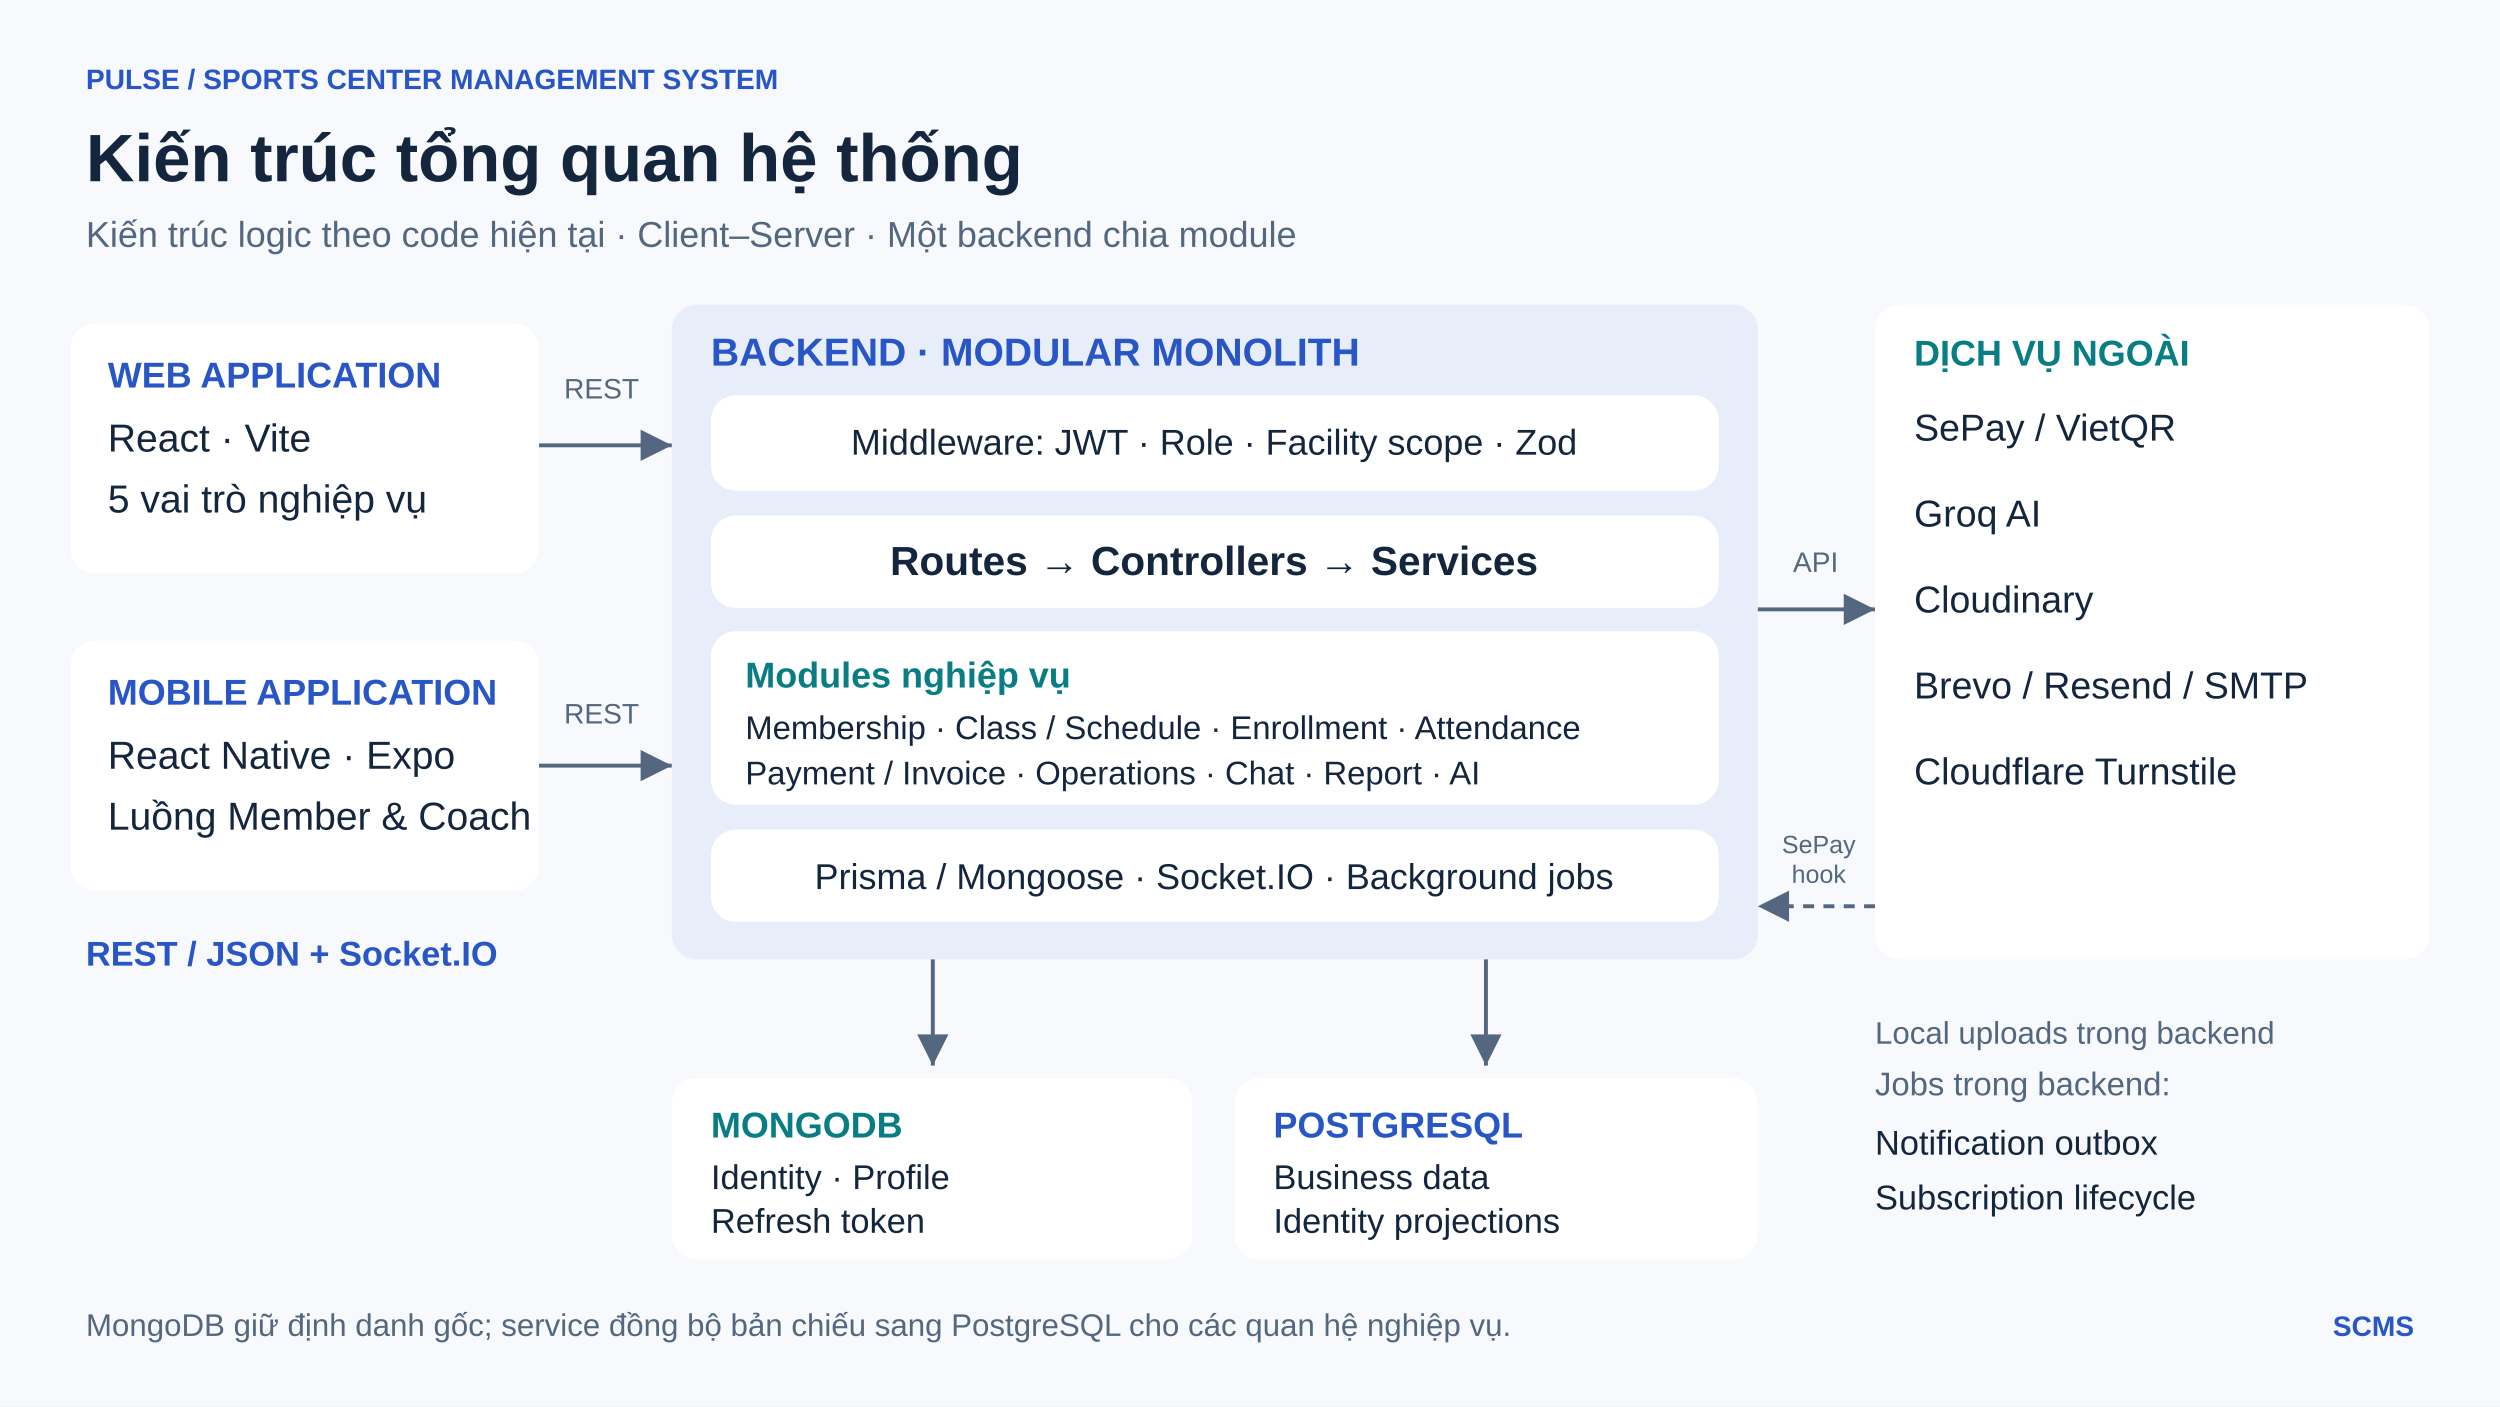
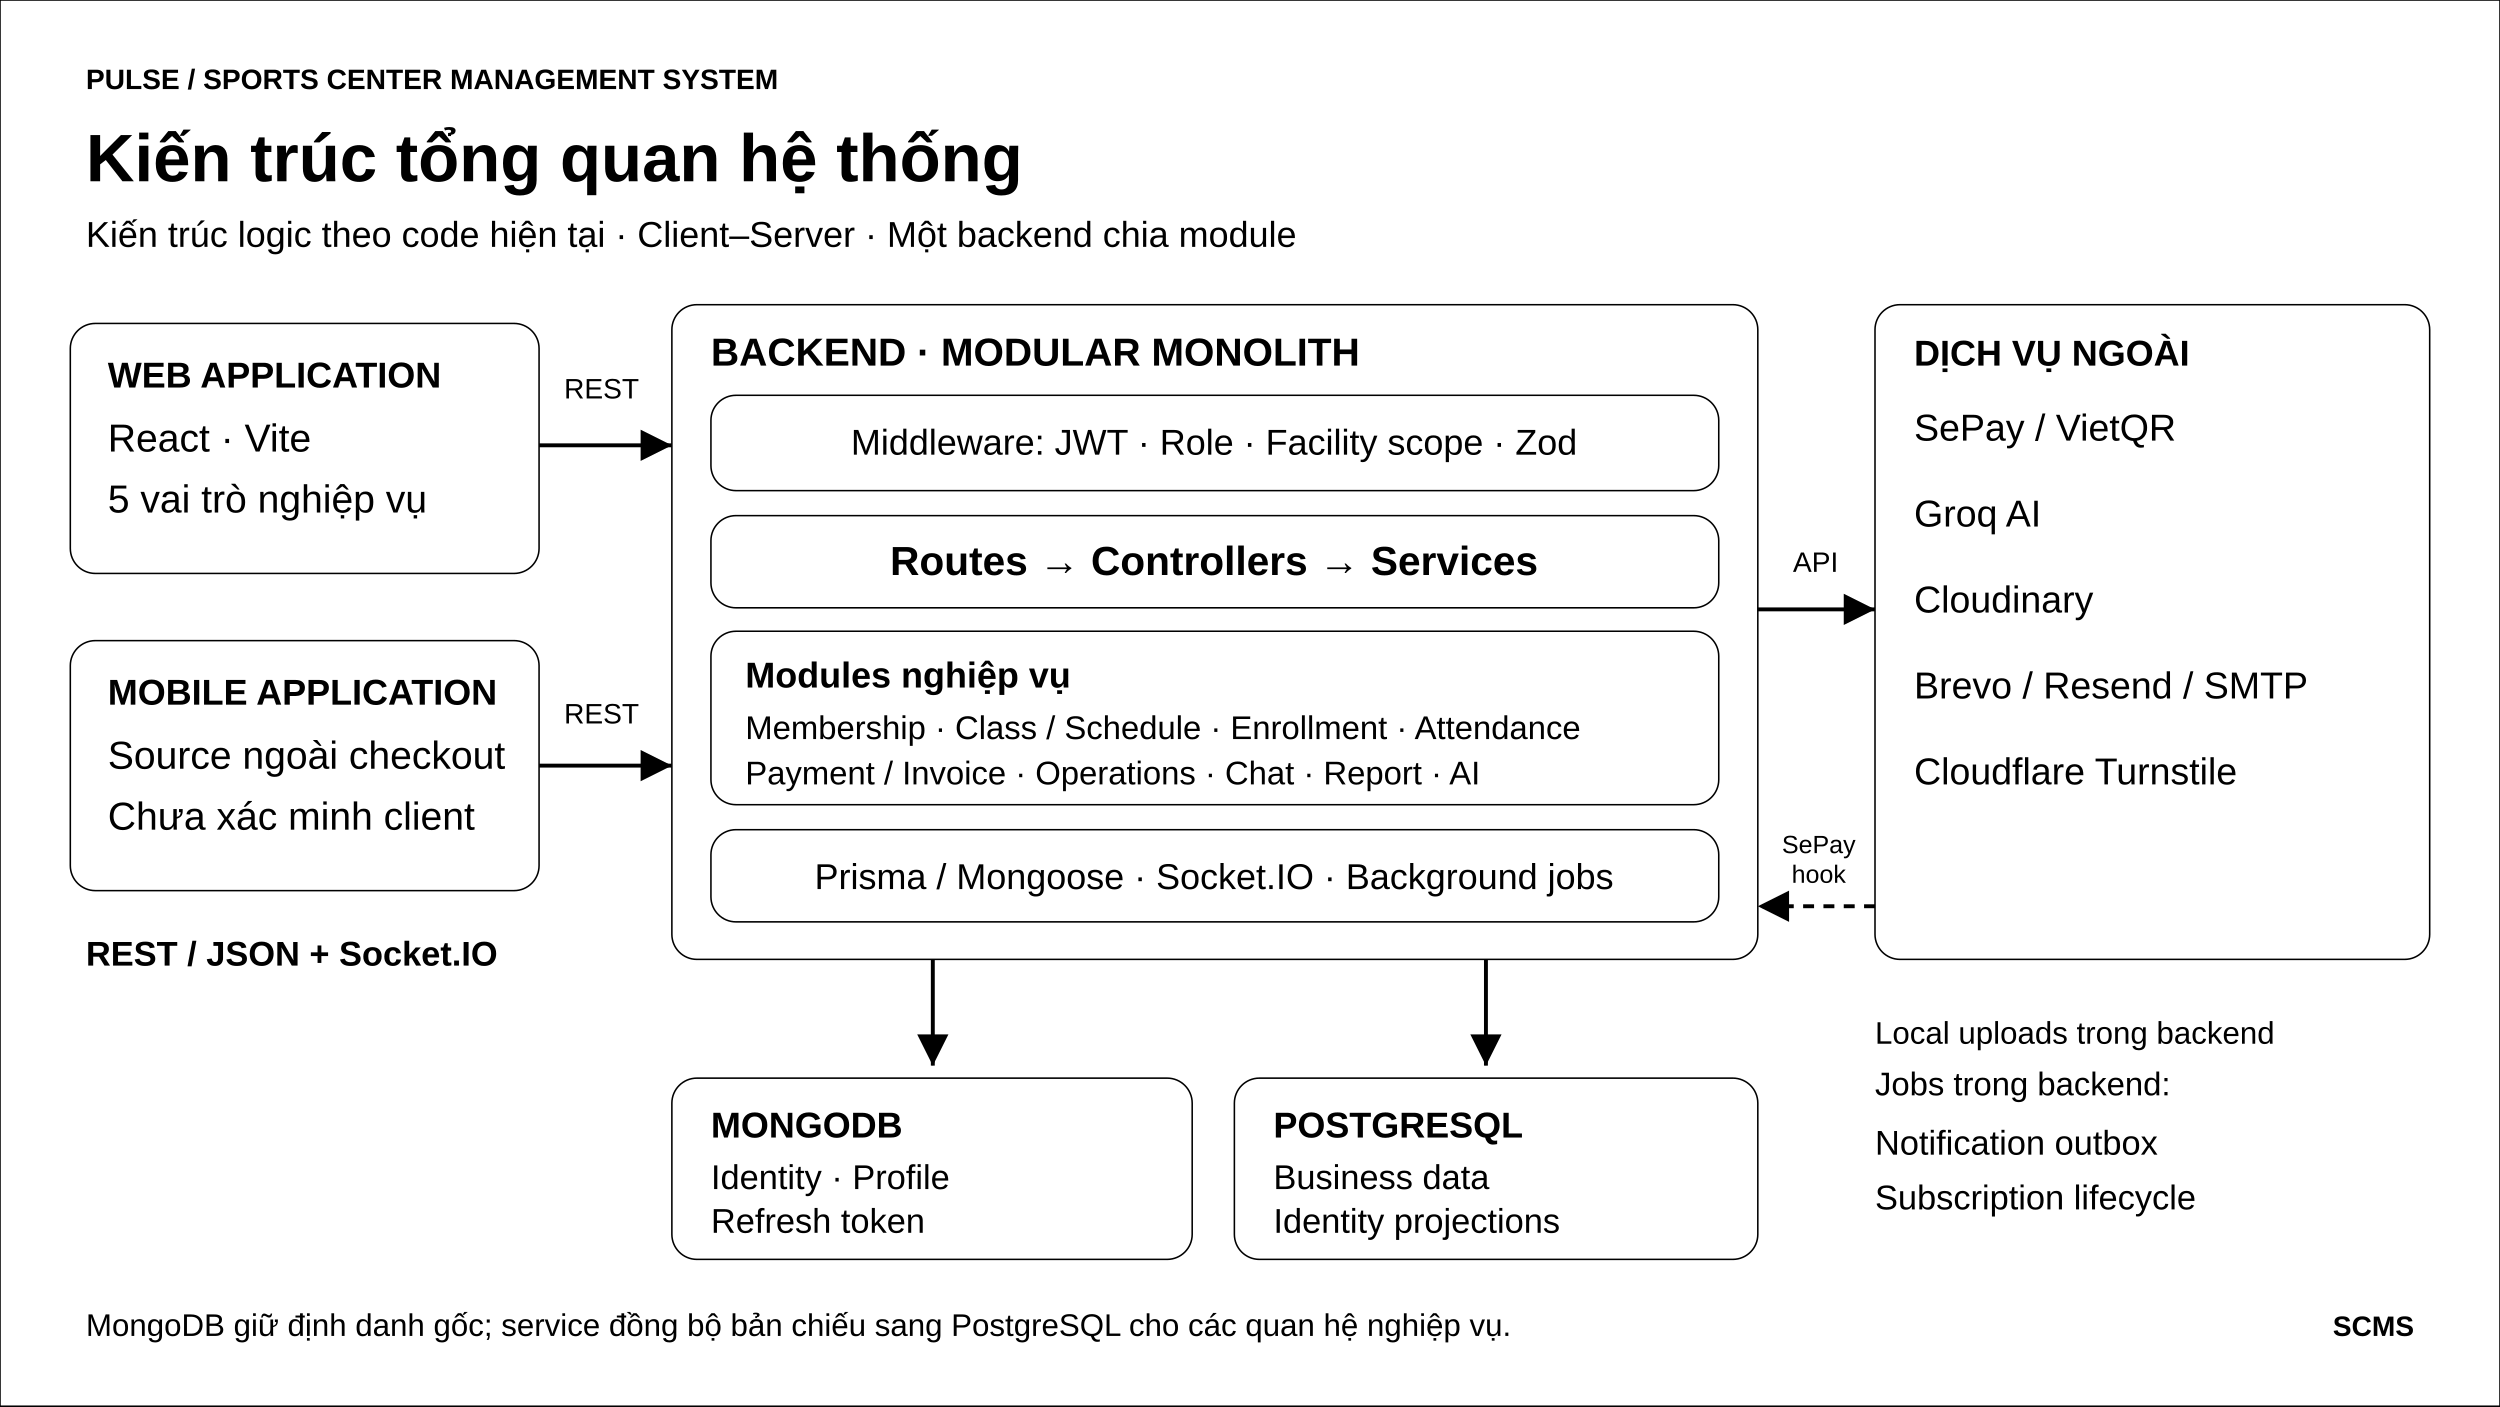
<svg xmlns="http://www.w3.org/2000/svg" width="1600" height="900" viewBox="0 0 1600 900" role="img" aria-label="Kiến trúc tổng quan hệ thống">
  <defs>
    <marker id="arrow" markerWidth="10" markerHeight="10" refX="8" refY="4" orient="auto">
-       <path d="M0,0 L8,4 L0,8" fill="#536780" />
+       <path d="M0,0 L8,4 L0,8" fill="#000000" />
    </marker>
  </defs>
-   <rect width="1600" height="900" fill="#F7F9FC" />
+   <rect width="1600" height="900" fill="#FFFFFF" stroke="#000000" />
  <g font-family="Segoe UI,Arial,sans-serif">
-     <text x="55" y="57" fill="#2856C7" font-size="18" font-weight="600" text-anchor="start">PULSE / SPORTS CENTER MANAGEMENT SYSTEM</text>
-     <text x="55" y="116" fill="#14263D" font-size="43" font-weight="650" text-anchor="start">Kiến trúc tổng quan hệ thống</text>
-     <text x="55" y="158" fill="#536780" font-size="23" font-weight="400" text-anchor="start">Kiến trúc logic theo code hiện tại · Client–Server · Một backend chia module</text>
-     <rect x="45" y="207" width="300" height="160" rx="16" fill="white" stroke="none" />
-     <text x="69" y="248" fill="#2856C7" font-size="23" font-weight="600" text-anchor="start">WEB APPLICATION</text>
-     <text x="69" y="289" fill="#14263D" font-size="25" font-weight="400" text-anchor="start">React · Vite</text>
-     <text x="69" y="328" fill="#14263D" font-size="25" font-weight="400" text-anchor="start">5 vai trò nghiệp vụ</text>
-     <rect x="45" y="410" width="300" height="160" rx="16" fill="white" stroke="none" />
-     <text x="69" y="451" fill="#2856C7" font-size="23" font-weight="600" text-anchor="start">MOBILE APPLICATION</text>
-     <text x="69" y="492" fill="#14263D" font-size="25" font-weight="400" text-anchor="start">React Native · Expo</text>
-     <text x="69" y="531" fill="#14263D" font-size="25" font-weight="400" text-anchor="start">Luồng Member &amp; Coach</text>
-     <path d="M345 285 H430" fill="none" stroke="#536780" stroke-width="2.5" marker-end="url(#arrow)" />
-     <text x="385" y="255" fill="#536780" font-size="18" font-weight="400" text-anchor="middle">REST</text>
-     <path d="M345 490 H430" fill="none" stroke="#536780" stroke-width="2.5" marker-end="url(#arrow)" />
-     <text x="385" y="463" fill="#536780" font-size="18" font-weight="400" text-anchor="middle">REST</text>
-     <text x="55" y="618" fill="#2856C7" font-size="22" font-weight="600" text-anchor="start">REST / JSON + Socket.IO</text>
-     <rect x="430" y="195" width="695" height="419" rx="16" fill="#E8EEF9" stroke="none" />
-     <text x="455" y="234" fill="#2856C7" font-size="25" font-weight="600" text-anchor="start">BACKEND · MODULAR MONOLITH</text>
-     <rect x="455" y="253" width="645" height="61" rx="16" fill="white" stroke="none" />
-     <text x="777" y="291" fill="#14263D" font-size="23" font-weight="400" text-anchor="middle">Middleware: JWT · Role · Facility scope · Zod</text>
-     <rect x="455" y="330" width="645" height="59" rx="16" fill="white" stroke="none" />
-     <text x="777" y="368" fill="#14263D" font-size="26" font-weight="600" text-anchor="middle">Routes → Controllers → Services</text>
-     <rect x="455" y="404" width="645" height="111" rx="16" fill="white" stroke="none" />
-     <text x="477" y="440" fill="#087D83" font-size="23" font-weight="600" text-anchor="start">Modules nghiệp vụ</text>
-     <text x="477" y="473" fill="#14263D" font-size="21" font-weight="400" text-anchor="start">Membership · Class / Schedule · Enrollment · Attendance</text>
-     <text x="477" y="502" fill="#14263D" font-size="21" font-weight="400" text-anchor="start">Payment / Invoice · Operations · Chat · Report · AI</text>
-     <rect x="455" y="531" width="645" height="59" rx="16" fill="white" stroke="none" />
-     <text x="777" y="569" fill="#14263D" font-size="23" font-weight="400" text-anchor="middle">Prisma / Mongoose · Socket.IO · Background jobs</text>
-     <rect x="1200" y="195" width="355" height="419" rx="16" fill="white" stroke="none" />
-     <text x="1225" y="234" fill="#087D83" font-size="23" font-weight="600" text-anchor="start">DỊCH VỤ NGOÀI</text>
-     <text x="1225" y="282" fill="#14263D" font-size="24" font-weight="400" text-anchor="start">SePay / VietQR</text>
-     <text x="1225" y="337" fill="#14263D" font-size="24" font-weight="400" text-anchor="start">Groq AI</text>
-     <text x="1225" y="392" fill="#14263D" font-size="24" font-weight="400" text-anchor="start">Cloudinary</text>
-     <text x="1225" y="447" fill="#14263D" font-size="24" font-weight="400" text-anchor="start">Brevo / Resend / SMTP</text>
-     <text x="1225" y="502" fill="#14263D" font-size="24" font-weight="400" text-anchor="start">Cloudflare Turnstile</text>
-     <path d="M1125 390 H1200" fill="none" stroke="#536780" stroke-width="2.5" marker-end="url(#arrow)" />
-     <text x="1162" y="366" fill="#536780" font-size="18" font-weight="400" text-anchor="middle">API</text>
-     <path d="M1200 580 H1125" fill="none" stroke="#536780" stroke-width="2.5" marker-end="url(#arrow)" stroke-dasharray="7 6" />
-     <text x="1164" y="546" fill="#536780" font-size="16" font-weight="400" text-anchor="middle">SePay</text>
-     <text x="1164" y="565" fill="#536780" font-size="16" font-weight="400" text-anchor="middle">hook</text>
-     <path d="M597 614 V682" fill="none" stroke="#536780" stroke-width="2.5" marker-end="url(#arrow)" />
-     <path d="M951 614 V682" fill="none" stroke="#536780" stroke-width="2.5" marker-end="url(#arrow)" />
-     <rect x="430" y="690" width="333" height="116" rx="16" fill="white" stroke="none" />
-     <text x="455" y="728" fill="#087D83" font-size="23" font-weight="600" text-anchor="start">MONGODB</text>
-     <text x="455" y="761" fill="#14263D" font-size="22" font-weight="400" text-anchor="start">Identity · Profile</text>
-     <text x="455" y="789" fill="#14263D" font-size="22" font-weight="400" text-anchor="start">Refresh token</text>
-     <rect x="790" y="690" width="335" height="116" rx="16" fill="white" stroke="none" />
-     <text x="815" y="728" fill="#2856C7" font-size="23" font-weight="600" text-anchor="start">POSTGRESQL</text>
-     <text x="815" y="761" fill="#14263D" font-size="22" font-weight="400" text-anchor="start">Business data</text>
-     <text x="815" y="789" fill="#14263D" font-size="22" font-weight="400" text-anchor="start">Identity projections</text>
-     <text x="1200" y="668" fill="#536780" font-size="20" font-weight="400" text-anchor="start">Local uploads trong backend</text>
-     <text x="1200" y="701" fill="#536780" font-size="21" font-weight="400" text-anchor="start">Jobs trong backend:</text>
-     <text x="1200" y="739" fill="#14263D" font-size="22" font-weight="400" text-anchor="start">Notification outbox</text>
-     <text x="1200" y="774" fill="#14263D" font-size="22" font-weight="400" text-anchor="start">Subscription lifecycle</text>
-     <text x="55" y="855" fill="#536780" font-size="20" font-weight="400" text-anchor="start">MongoDB giữ định danh gốc; service đồng bộ bản chiếu sang PostgreSQL cho các quan hệ nghiệp vụ.</text>
-     <text x="1545" y="855" fill="#2856C7" font-size="18" font-weight="600" text-anchor="end">SCMS</text>
+     <text x="55" y="57" fill="#000000" font-size="18" font-weight="600" text-anchor="start">PULSE / SPORTS CENTER MANAGEMENT SYSTEM</text>
+     <text x="55" y="116" fill="#000000" font-size="43" font-weight="650" text-anchor="start">Kiến trúc tổng quan hệ thống</text>
+     <text x="55" y="158" fill="#000000" font-size="23" font-weight="400" text-anchor="start">Kiến trúc logic theo code hiện tại · Client–Server · Một backend chia module</text>
+     <rect x="45" y="207" width="300" height="160" rx="16" fill="#FFFFFF" stroke="#000000" />
+     <text x="69" y="248" fill="#000000" font-size="23" font-weight="600" text-anchor="start">WEB APPLICATION</text>
+     <text x="69" y="289" fill="#000000" font-size="25" font-weight="400" text-anchor="start">React · Vite</text>
+     <text x="69" y="328" fill="#000000" font-size="25" font-weight="400" text-anchor="start">5 vai trò nghiệp vụ</text>
+     <rect x="45" y="410" width="300" height="160" rx="16" fill="#FFFFFF" stroke="#000000" />
+     <text x="69" y="451" fill="#000000" font-size="23" font-weight="600" text-anchor="start">MOBILE APPLICATION</text>
+     <text x="69" y="492" fill="#000000" font-size="25" font-weight="400" text-anchor="start">Source ngoài checkout</text>
+     <text x="69" y="531" fill="#000000" font-size="25" font-weight="400" text-anchor="start">Chưa xác minh client</text>
+     <path d="M345 285 H430" fill="none" stroke="#000000" stroke-width="2.5" marker-end="url(#arrow)" />
+     <text x="385" y="255" fill="#000000" font-size="18" font-weight="400" text-anchor="middle">REST</text>
+     <path d="M345 490 H430" fill="none" stroke="#000000" stroke-width="2.5" marker-end="url(#arrow)" />
+     <text x="385" y="463" fill="#000000" font-size="18" font-weight="400" text-anchor="middle">REST</text>
+     <text x="55" y="618" fill="#000000" font-size="22" font-weight="600" text-anchor="start">REST / JSON + Socket.IO</text>
+     <rect x="430" y="195" width="695" height="419" rx="16" fill="#FFFFFF" stroke="#000000" />
+     <text x="455" y="234" fill="#000000" font-size="25" font-weight="600" text-anchor="start">BACKEND · MODULAR MONOLITH</text>
+     <rect x="455" y="253" width="645" height="61" rx="16" fill="#FFFFFF" stroke="#000000" />
+     <text x="777" y="291" fill="#000000" font-size="23" font-weight="400" text-anchor="middle">Middleware: JWT · Role · Facility scope · Zod</text>
+     <rect x="455" y="330" width="645" height="59" rx="16" fill="#FFFFFF" stroke="#000000" />
+     <text x="777" y="368" fill="#000000" font-size="26" font-weight="600" text-anchor="middle">Routes → Controllers → Services</text>
+     <rect x="455" y="404" width="645" height="111" rx="16" fill="#FFFFFF" stroke="#000000" />
+     <text x="477" y="440" fill="#000000" font-size="23" font-weight="600" text-anchor="start">Modules nghiệp vụ</text>
+     <text x="477" y="473" fill="#000000" font-size="21" font-weight="400" text-anchor="start">Membership · Class / Schedule · Enrollment · Attendance</text>
+     <text x="477" y="502" fill="#000000" font-size="21" font-weight="400" text-anchor="start">Payment / Invoice · Operations · Chat · Report · AI</text>
+     <rect x="455" y="531" width="645" height="59" rx="16" fill="#FFFFFF" stroke="#000000" />
+     <text x="777" y="569" fill="#000000" font-size="23" font-weight="400" text-anchor="middle">Prisma / Mongoose · Socket.IO · Background jobs</text>
+     <rect x="1200" y="195" width="355" height="419" rx="16" fill="#FFFFFF" stroke="#000000" />
+     <text x="1225" y="234" fill="#000000" font-size="23" font-weight="600" text-anchor="start">DỊCH VỤ NGOÀI</text>
+     <text x="1225" y="282" fill="#000000" font-size="24" font-weight="400" text-anchor="start">SePay / VietQR</text>
+     <text x="1225" y="337" fill="#000000" font-size="24" font-weight="400" text-anchor="start">Groq AI</text>
+     <text x="1225" y="392" fill="#000000" font-size="24" font-weight="400" text-anchor="start">Cloudinary</text>
+     <text x="1225" y="447" fill="#000000" font-size="24" font-weight="400" text-anchor="start">Brevo / Resend / SMTP</text>
+     <text x="1225" y="502" fill="#000000" font-size="24" font-weight="400" text-anchor="start">Cloudflare Turnstile</text>
+     <path d="M1125 390 H1200" fill="none" stroke="#000000" stroke-width="2.5" marker-end="url(#arrow)" />
+     <text x="1162" y="366" fill="#000000" font-size="18" font-weight="400" text-anchor="middle">API</text>
+     <path d="M1200 580 H1125" fill="none" stroke="#000000" stroke-width="2.5" marker-end="url(#arrow)" stroke-dasharray="7 6" />
+     <text x="1164" y="546" fill="#000000" font-size="16" font-weight="400" text-anchor="middle">SePay</text>
+     <text x="1164" y="565" fill="#000000" font-size="16" font-weight="400" text-anchor="middle">hook</text>
+     <path d="M597 614 V682" fill="none" stroke="#000000" stroke-width="2.5" marker-end="url(#arrow)" />
+     <path d="M951 614 V682" fill="none" stroke="#000000" stroke-width="2.5" marker-end="url(#arrow)" />
+     <rect x="430" y="690" width="333" height="116" rx="16" fill="#FFFFFF" stroke="#000000" />
+     <text x="455" y="728" fill="#000000" font-size="23" font-weight="600" text-anchor="start">MONGODB</text>
+     <text x="455" y="761" fill="#000000" font-size="22" font-weight="400" text-anchor="start">Identity · Profile</text>
+     <text x="455" y="789" fill="#000000" font-size="22" font-weight="400" text-anchor="start">Refresh token</text>
+     <rect x="790" y="690" width="335" height="116" rx="16" fill="#FFFFFF" stroke="#000000" />
+     <text x="815" y="728" fill="#000000" font-size="23" font-weight="600" text-anchor="start">POSTGRESQL</text>
+     <text x="815" y="761" fill="#000000" font-size="22" font-weight="400" text-anchor="start">Business data</text>
+     <text x="815" y="789" fill="#000000" font-size="22" font-weight="400" text-anchor="start">Identity projections</text>
+     <text x="1200" y="668" fill="#000000" font-size="20" font-weight="400" text-anchor="start">Local uploads trong backend</text>
+     <text x="1200" y="701" fill="#000000" font-size="21" font-weight="400" text-anchor="start">Jobs trong backend:</text>
+     <text x="1200" y="739" fill="#000000" font-size="22" font-weight="400" text-anchor="start">Notification outbox</text>
+     <text x="1200" y="774" fill="#000000" font-size="22" font-weight="400" text-anchor="start">Subscription lifecycle</text>
+     <text x="55" y="855" fill="#000000" font-size="20" font-weight="400" text-anchor="start">MongoDB giữ định danh gốc; service đồng bộ bản chiếu sang PostgreSQL cho các quan hệ nghiệp vụ.</text>
+     <text x="1545" y="855" fill="#000000" font-size="18" font-weight="600" text-anchor="end">SCMS</text>
  </g>
</svg>
